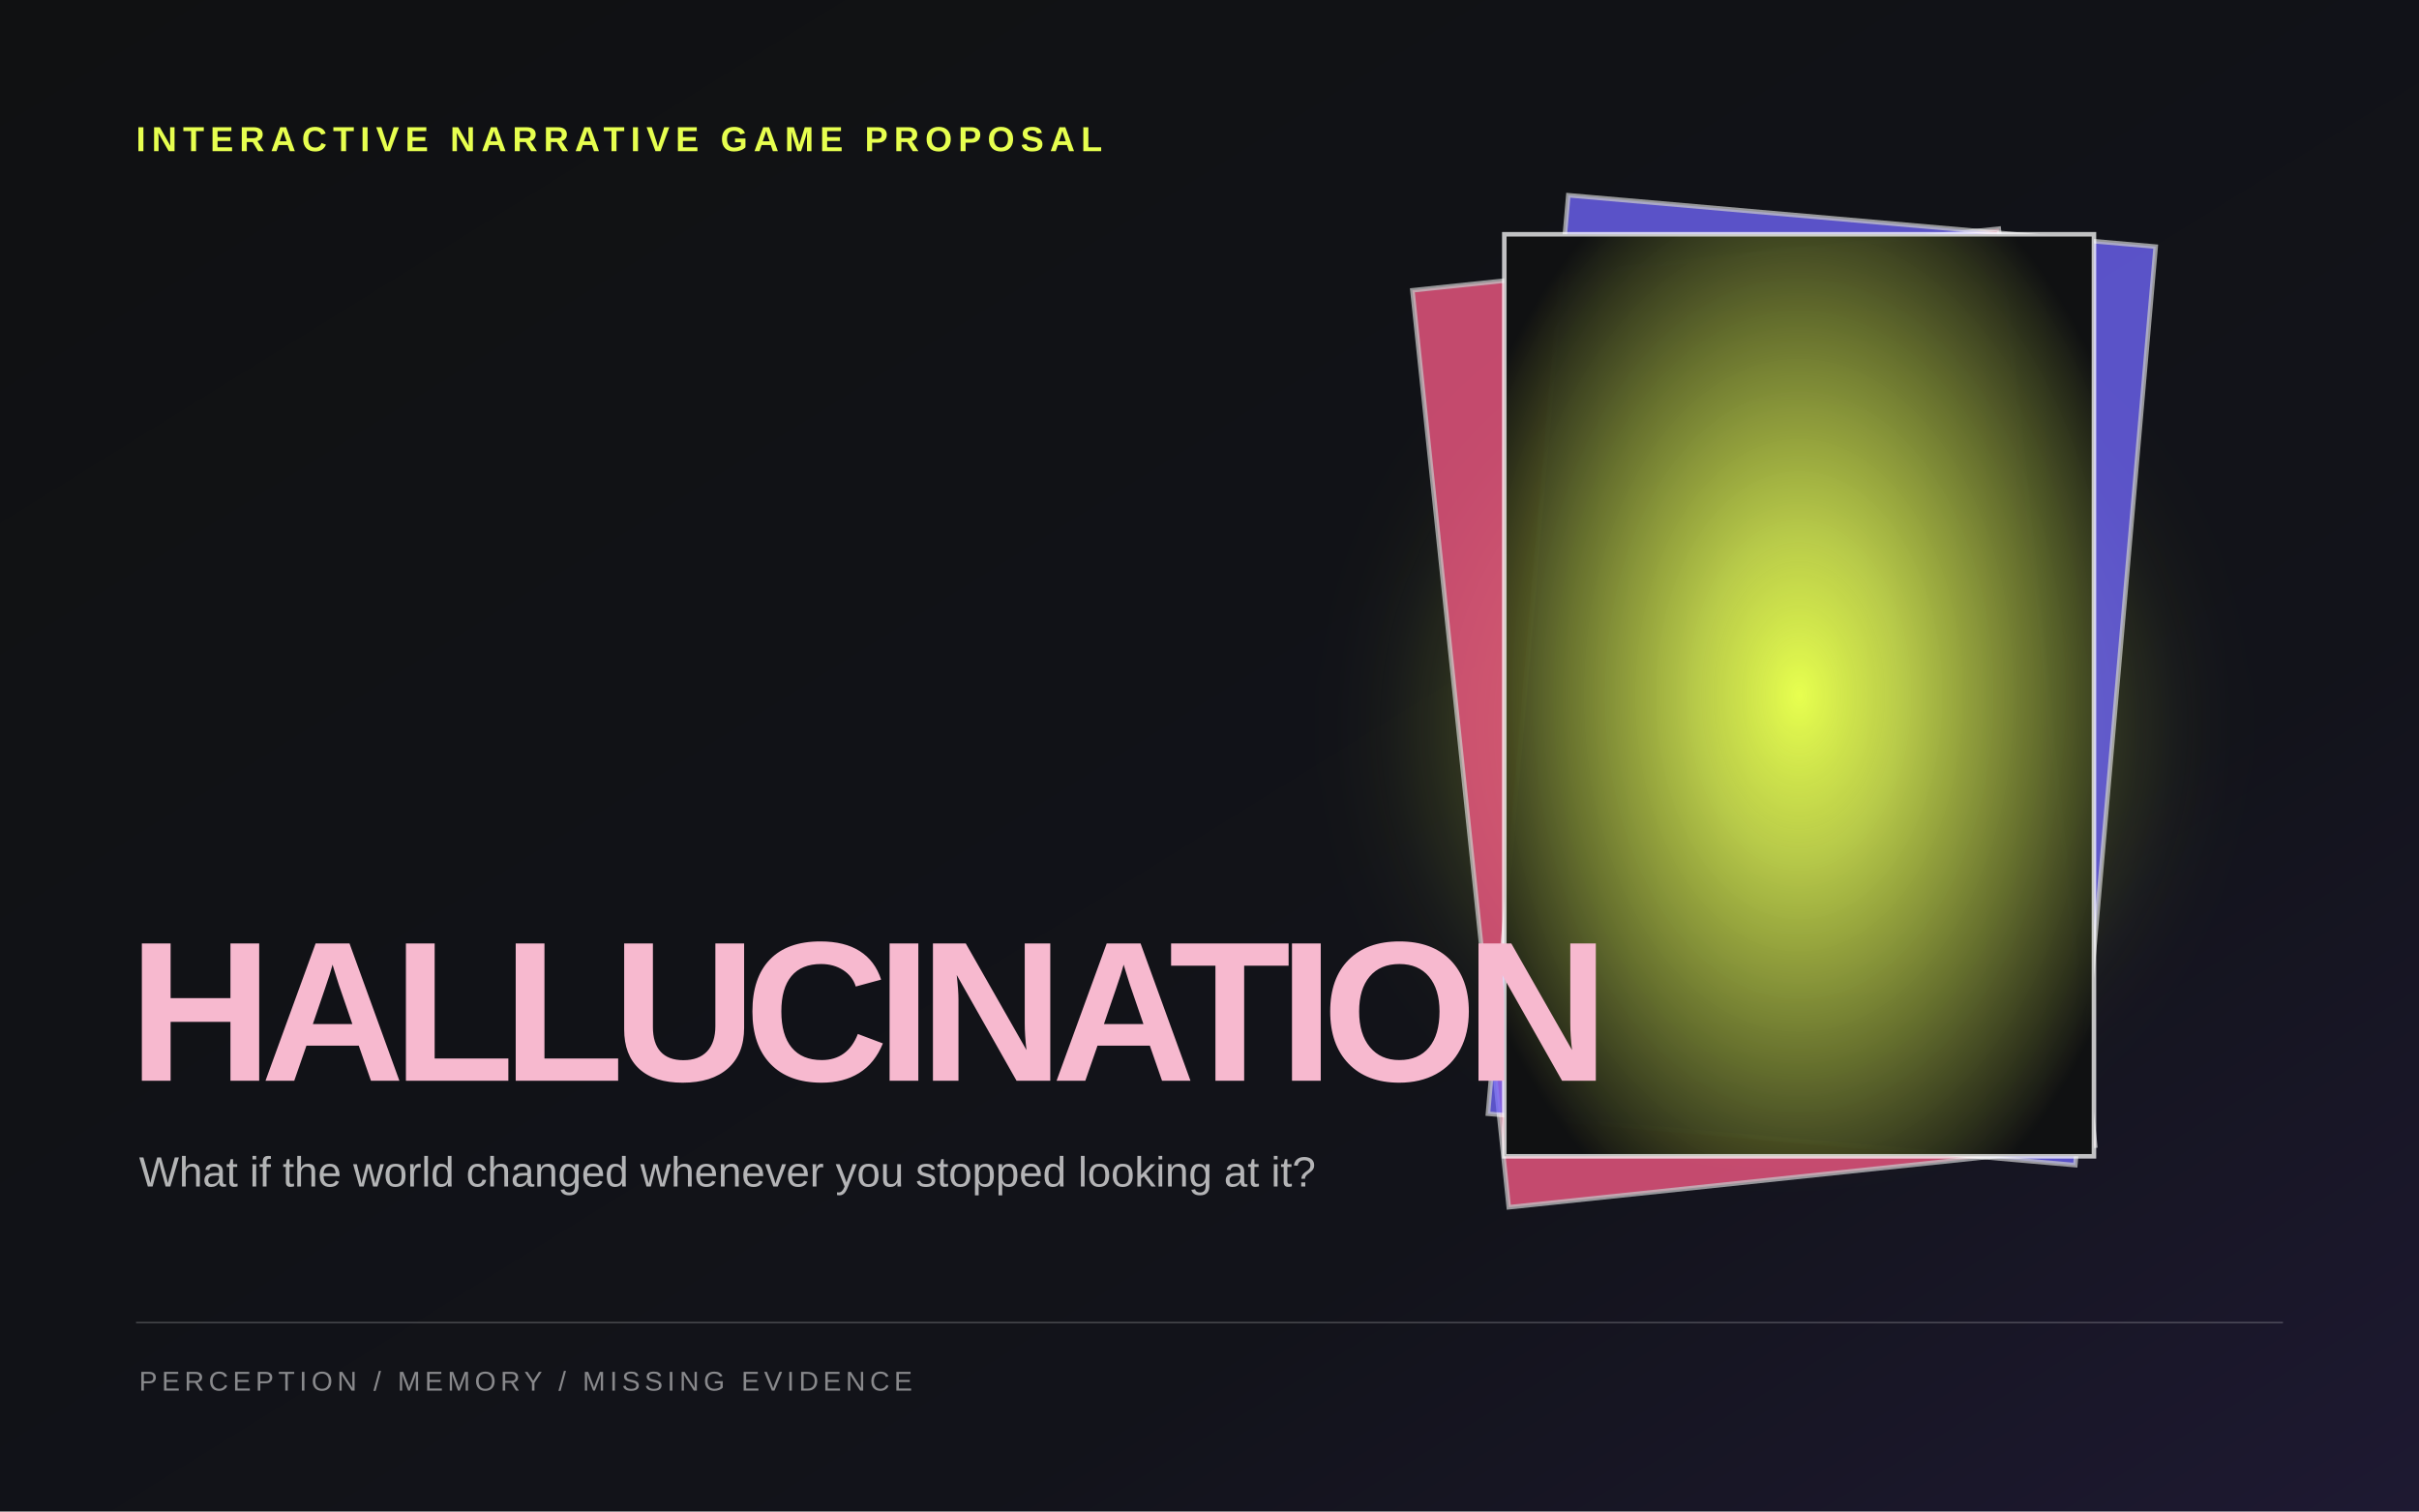
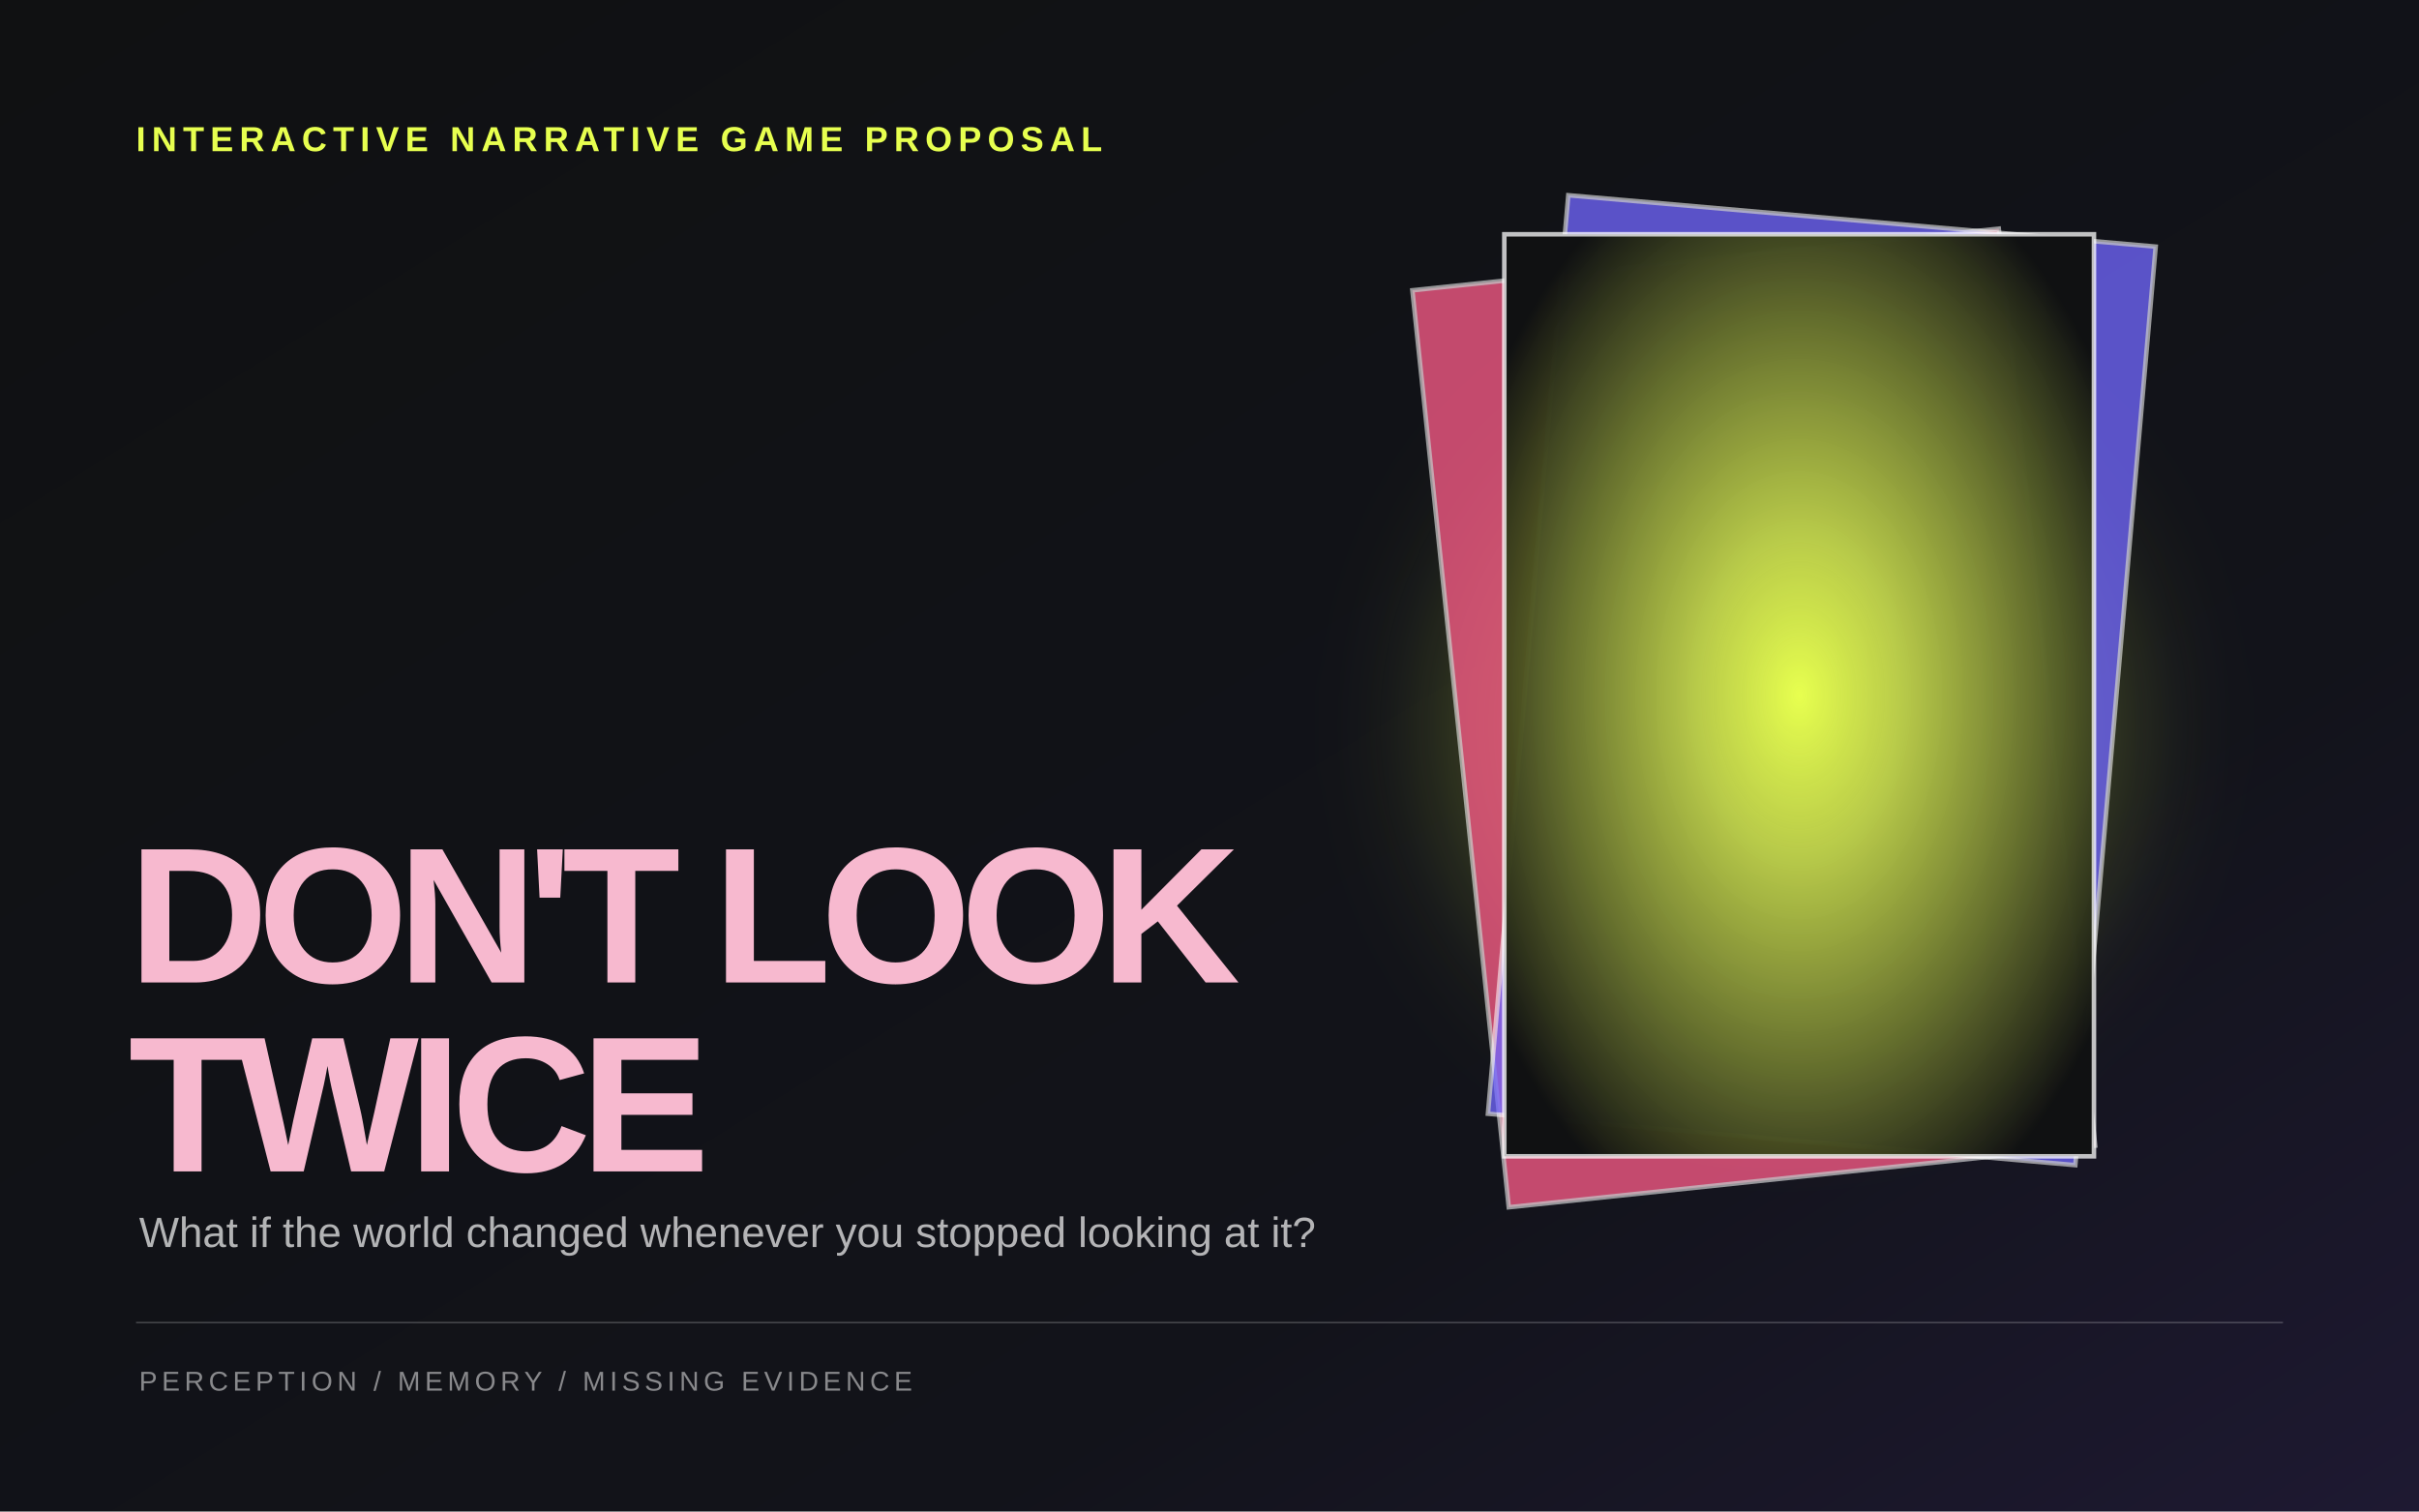
<svg xmlns="http://www.w3.org/2000/svg" width="1600" height="1000" viewBox="0 0 1600 1000" role="img" aria-labelledby="title desc">
  <defs>
    <radialGradient id="glow" cx="50%" cy="50%" r="62%">
      <stop offset="0" stop-color="#e7ff4f" />
      <stop offset="0.28" stop-color="#bed639" stop-opacity="0.9" />
      <stop offset="1" stop-color="#101112" />
    </radialGradient>
    <linearGradient id="ground" x1="0" y1="0" x2="1" y2="1">
      <stop offset="0" stop-color="#101112" />
      <stop offset="0.7" stop-color="#12131a" />
      <stop offset="1" stop-color="#1e1932" />
    </linearGradient>
    <filter id="softGlow" x="-60%" y="-60%" width="220%" height="220%">
      <feGaussianBlur stdDeviation="42" />
    </filter>
  </defs>
  <rect width="1600" height="1000" fill="url(#ground)" />
  <circle cx="1180" cy="480" r="220" fill="#d9f247" opacity="0.28" filter="url(#softGlow)" />
  <g stroke="#fff" stroke-opacity="0.74" stroke-width="3">
    <rect x="965" y="170" width="390" height="610" fill="#ff5c8a" opacity="0.75" transform="rotate(-6 1160 475)" />
    <rect x="1010" y="145" width="390" height="610" fill="#7167ff" opacity="0.76" transform="rotate(5 1205 450)" />
    <rect x="995" y="155" width="390" height="610" fill="url(#glow)" />
  </g>
  <text x="90" y="100" fill="#e7ff4f" font-family="Arial, Helvetica, sans-serif" font-size="23" font-weight="700" letter-spacing="4">INTERACTIVE NARRATIVE GAME PROPOSAL</text>
-   <text x="85" y="715" fill="#f7b9cf" font-family="Arial, Helvetica, sans-serif" font-size="132" font-weight="800" letter-spacing="-8">HALLUCINATION</text>
-   <text x="92" y="785" fill="#ffffff" fill-opacity="0.68" font-family="Arial, Helvetica, sans-serif" font-size="28">What if the world changed whenever you stopped looking at it?</text>
+   <text x="85" y="650" fill="#f7b9cf" font-family="Arial, Helvetica, sans-serif" font-size="128" font-weight="800" letter-spacing="-7">DON'T LOOK</text>
+   <text x="85" y="775" fill="#f7b9cf" font-family="Arial, Helvetica, sans-serif" font-size="128" font-weight="800" letter-spacing="-7">TWICE</text>
+   <text x="92" y="825" fill="#ffffff" fill-opacity="0.68" font-family="Arial, Helvetica, sans-serif" font-size="28">What if the world changed whenever you stopped looking at it?</text>
  <line x1="90" y1="875" x2="1510" y2="875" stroke="#ffffff" stroke-opacity="0.22" />
  <text x="92" y="920" fill="#ffffff" fill-opacity="0.5" font-family="Arial, Helvetica, sans-serif" font-size="18" letter-spacing="3">PERCEPTION / MEMORY / MISSING EVIDENCE</text>
</svg>
